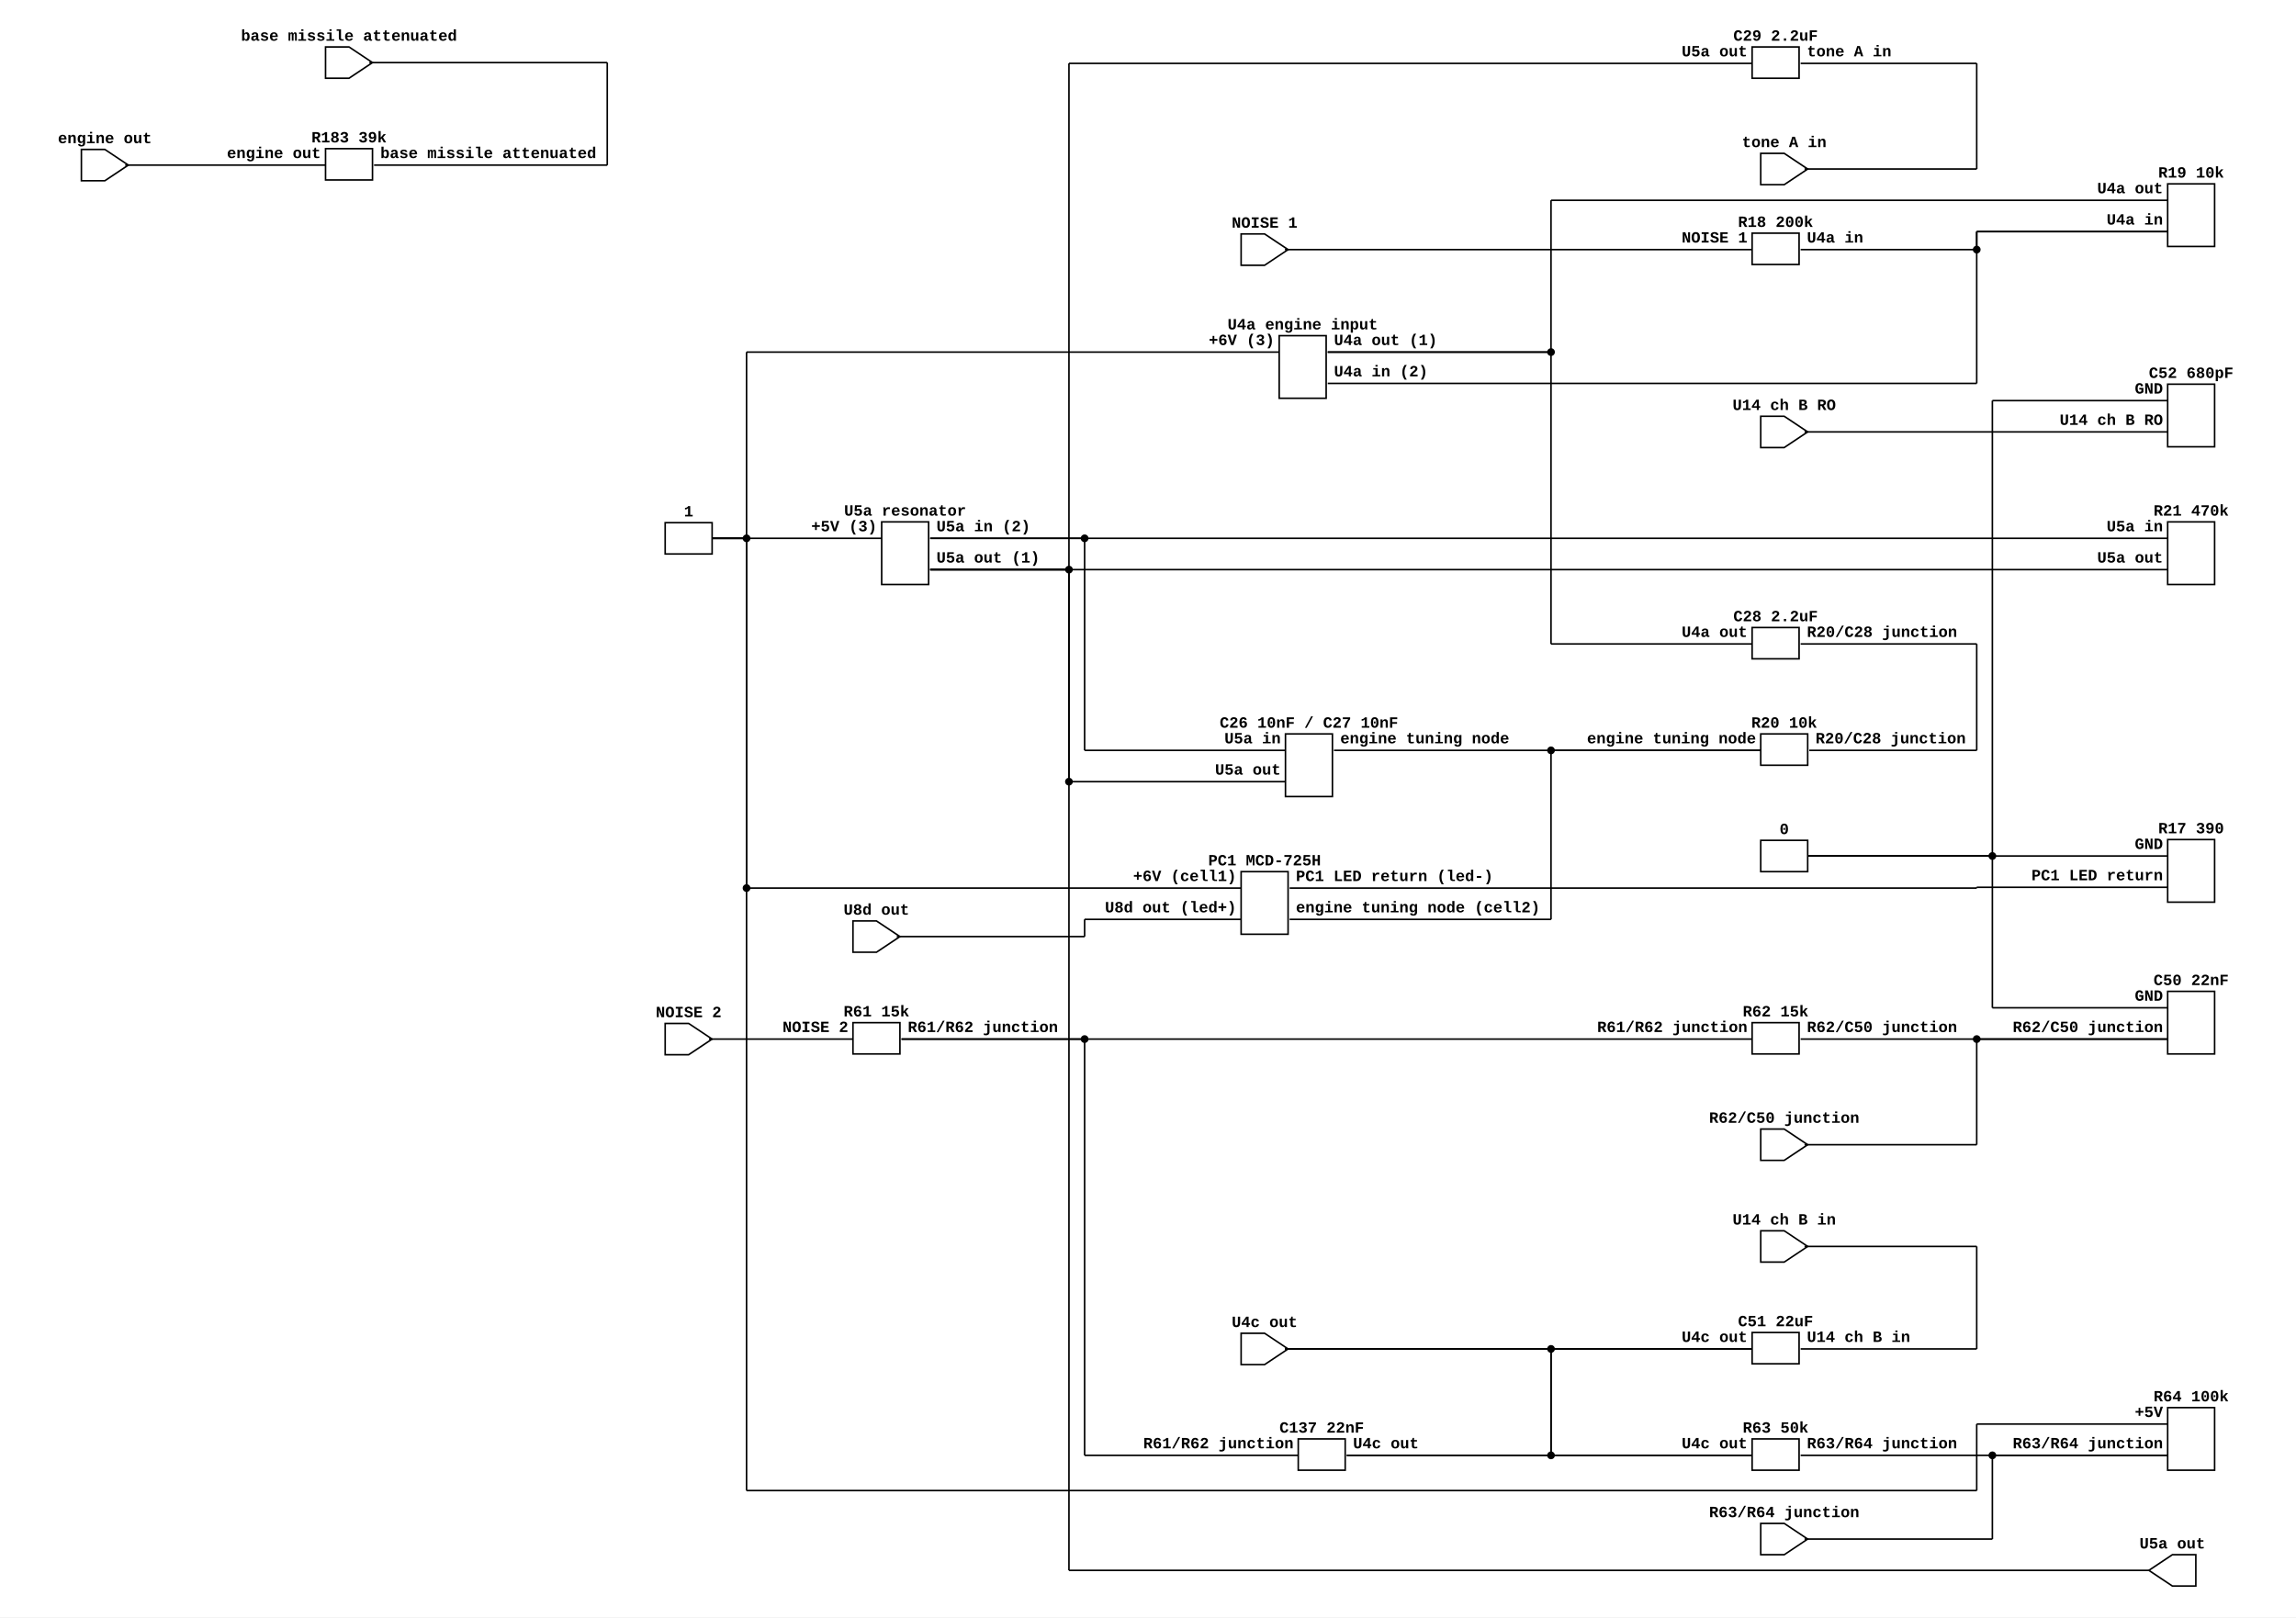
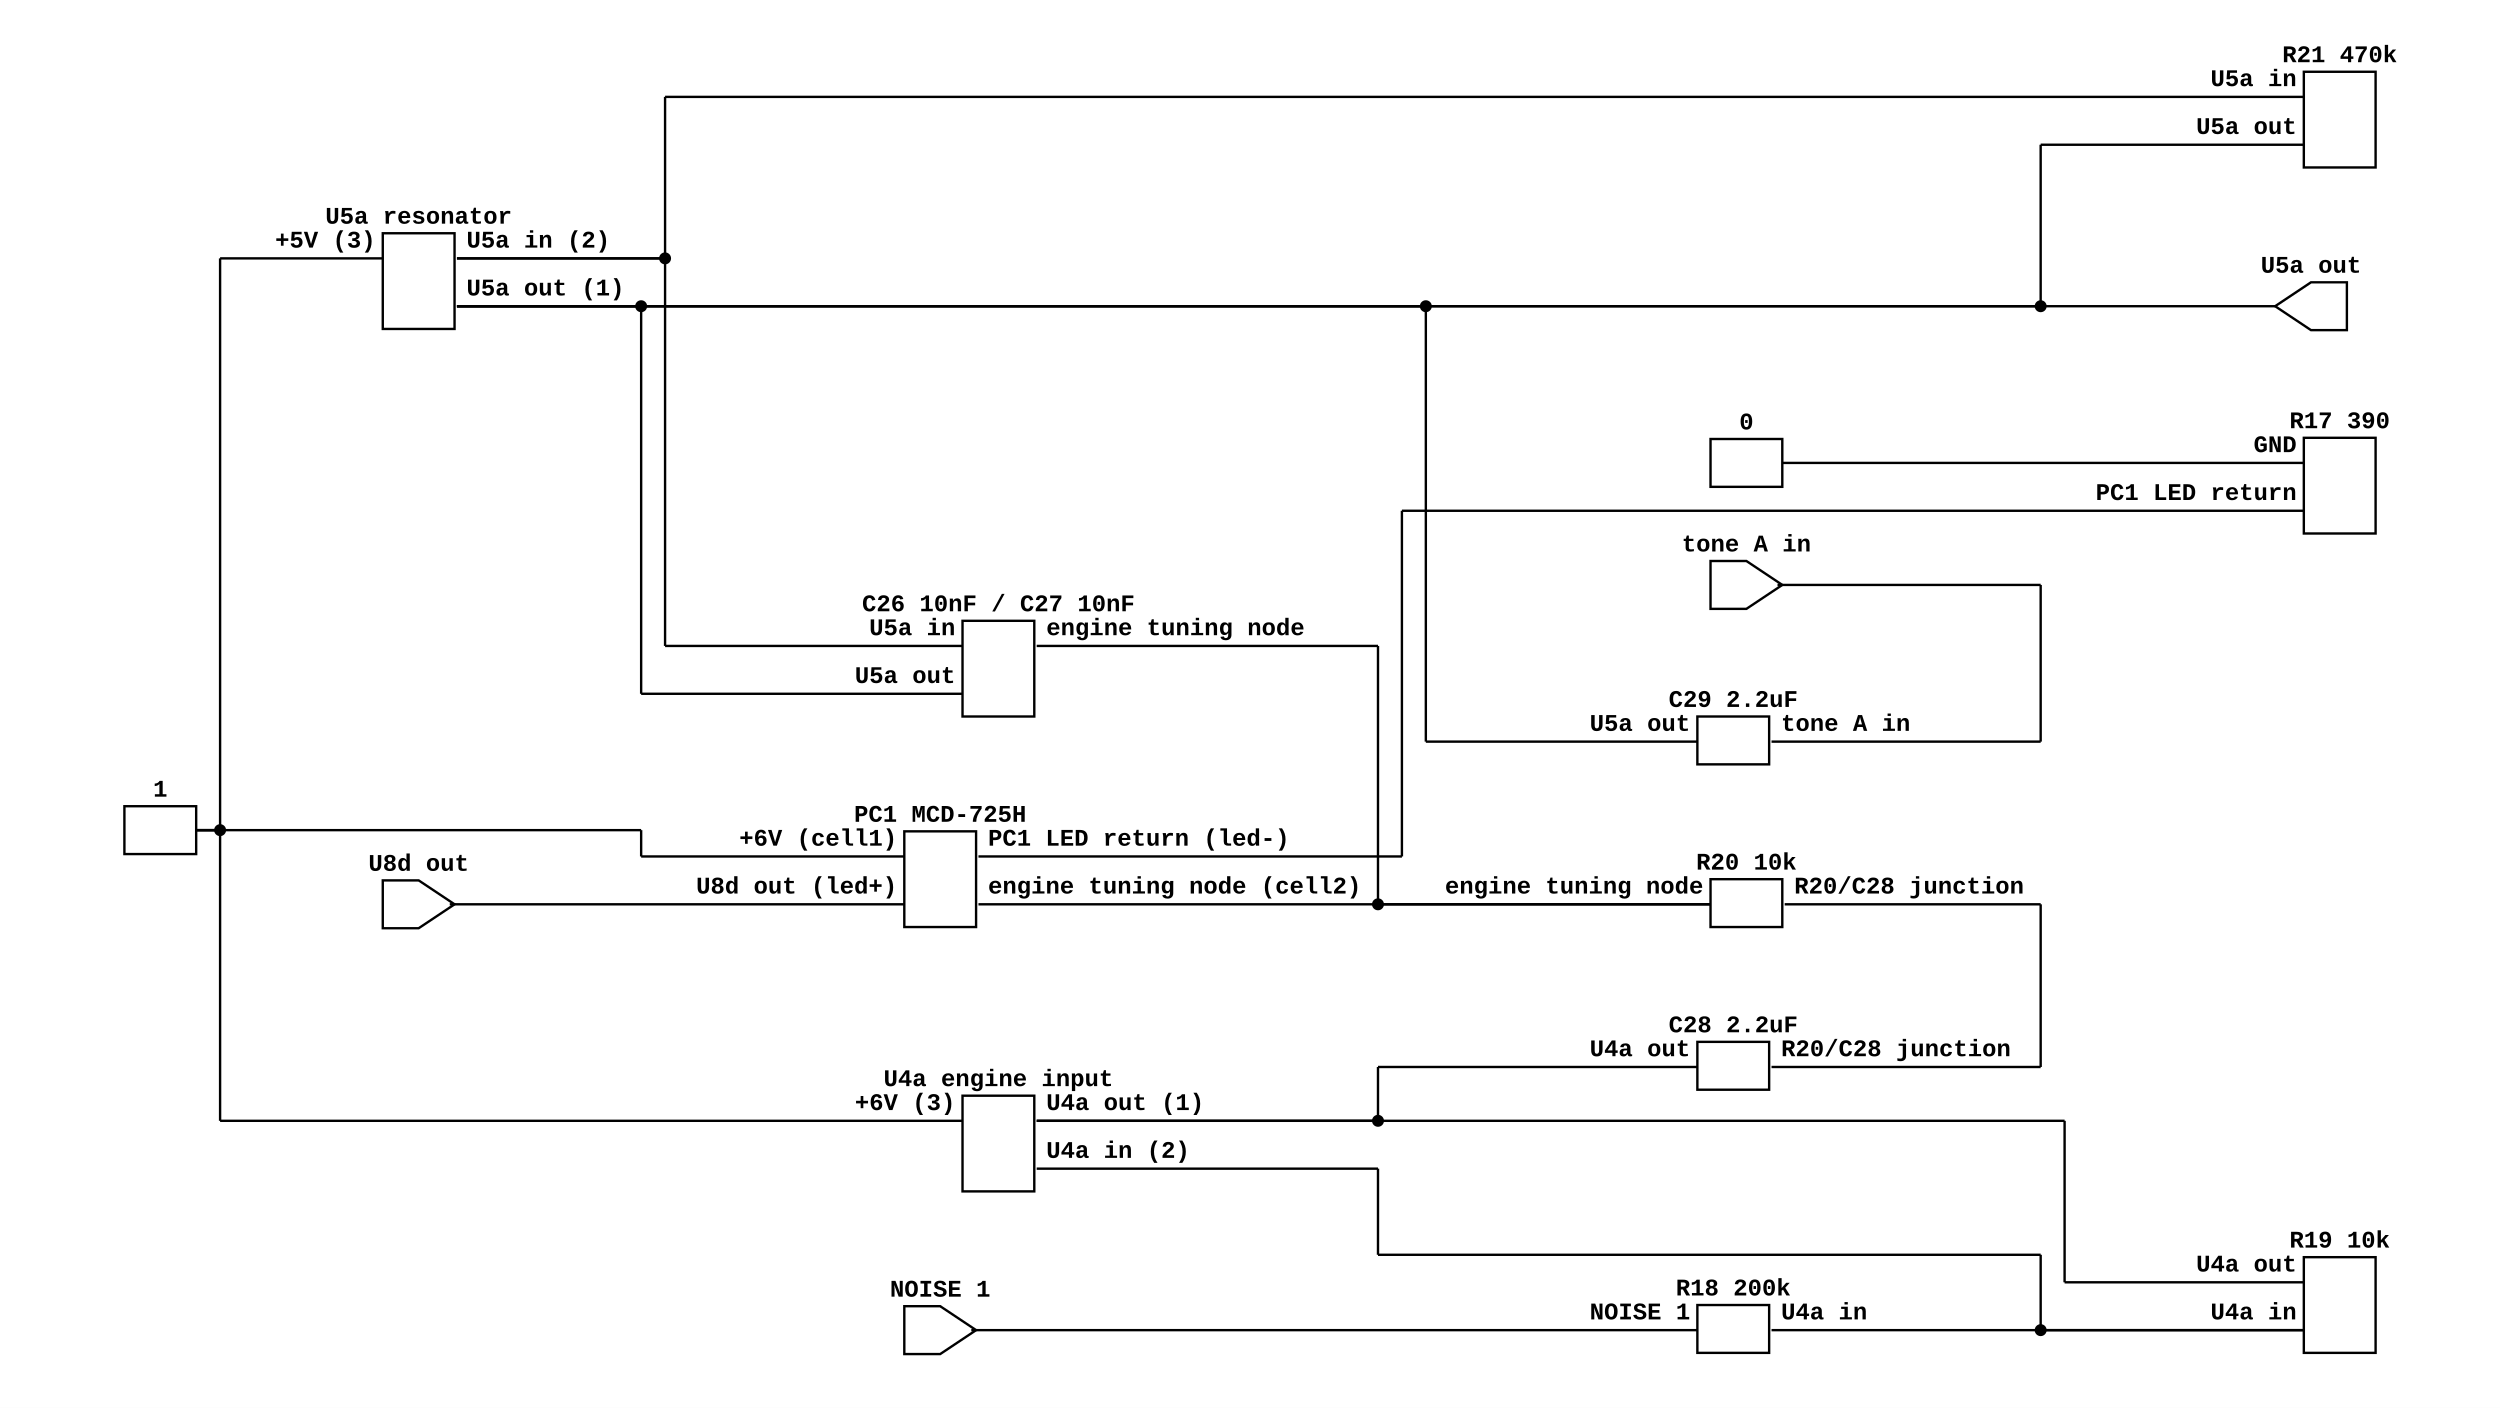
- <svg xmlns="http://www.w3.org/2000/svg" xmlns:ns1="https://github.com/nturley/netlistsvg" width="1467" height="1033.5" viewBox="-40 -8 1467 1033.5">
+ <svg xmlns="http://www.w3.org/2000/svg" xmlns:ns1="https://github.com/nturley/netlistsvg" width="1045" height="588.5" viewBox="-40 -8 1045 588.5">
  <style>svg {
    stroke:#000;
    fill:none;
  }
  text {
    fill:#000;
    stroke:none;
    font-size:10px;
    font-weight: bold;
    font-family: "Courier New", monospace;
  }
  .nodelabel {
    text-anchor: middle;
  }
  .inputPortLabel {
    text-anchor: end;
  }
  .splitjoinBody {
    fill:#000;
  }</style>
-   <rect x="-40" y="-8" width="1467" height="1033.5" fill="#fff" stroke="none" />
-   <g ns1:type="generic" transform="translate(168,87)" ns1:width="30" ns1:height="40" id="cell_engine_leg">
-     <text x="15" y="-4" class="nodelabel cell_engine_leg" ns1:attribute="ref">R183 39k</text>
-     <rect width="30" height="20" ns1:generic="body" class="cell_engine_leg" />
-     <g transform="translate(0,10)" ns1:x="0" ns1:y="10" ns1:pid="in0" id="port_engine_leg~engine out">
-       <text x="-3" y="-4" class="inputPortLabel cell_engine_leg">engine out</text>
-     </g>
-     <g transform="translate(30,10)" ns1:x="30" ns1:y="10" ns1:pid="out0" id="port_engine_leg~base missile attenuated">
-       <text x="5" y="-4" style="fill:#000; stroke:none" class="cell_engine_leg">base missile attenuated</text>
-     </g>
-   </g>
-   <g ns1:type="generic" transform="translate(1345,528.5)" ns1:width="30" ns1:height="40" id="cell_r17">
+   <rect x="-40" y="-8" width="1045" height="588.5" fill="#fff" stroke="none" />
+   <g ns1:type="generic" transform="translate(923,175)" ns1:width="30" ns1:height="40" id="cell_r17">
    <text x="15" y="-4" class="nodelabel cell_r17" ns1:attribute="ref">R17 390</text>
    <rect width="30" height="40" ns1:generic="body" class="cell_r17" />
    <g transform="translate(0,10)" ns1:x="0" ns1:y="10" ns1:pid="in0" id="port_r17~GND">
      <text x="-3" y="-4" class="inputPortLabel cell_r17">GND</text>
    </g>
    <g transform="translate(0,30)" ns1:x="0" ns1:y="10" ns1:pid="in0" id="port_r17~PC1 LED return">
      <text x="-3" y="-4" class="inputPortLabel cell_r17">PC1 LED return</text>
    </g>
  </g>
-   <g ns1:type="generic" transform="translate(753,549)" ns1:width="30" ns1:height="40" id="cell_pc1">
+   <g ns1:type="generic" transform="translate(338,339.5)" ns1:width="30" ns1:height="40" id="cell_pc1">
    <text x="15" y="-4" class="nodelabel cell_pc1" ns1:attribute="ref">PC1 MCD-725H</text>
    <rect width="30" height="40" ns1:generic="body" class="cell_pc1" />
    <g transform="translate(0,10)" ns1:x="0" ns1:y="10" ns1:pid="in0" id="port_pc1~+6V (cell1)">
      <text x="-3" y="-4" class="inputPortLabel cell_pc1">+6V (cell1)</text>
    </g>
    <g transform="translate(0,30)" ns1:x="0" ns1:y="10" ns1:pid="in0" id="port_pc1~U8d out (led+)">
      <text x="-3" y="-4" class="inputPortLabel cell_pc1">U8d out (led+)</text>
    </g>
    <g transform="translate(30,10)" ns1:x="30" ns1:y="10" ns1:pid="out0" id="port_pc1~PC1 LED return (led-)">
      <text x="5" y="-4" style="fill:#000; stroke:none" class="cell_pc1">PC1 LED return (led-)</text>
    </g>
    <g transform="translate(30,30)" ns1:x="30" ns1:y="10" ns1:pid="out0" id="port_pc1~engine tuning node (cell2)">
      <text x="5" y="-4" style="fill:#000; stroke:none" class="cell_pc1">engine tuning node (cell2)</text>
    </g>
  </g>
-   <g ns1:type="generic" transform="translate(523.3333,325.5)" ns1:width="30" ns1:height="40" id="cell_u5a">
+   <g ns1:type="generic" transform="translate(120,89.5)" ns1:width="30" ns1:height="40" id="cell_u5a">
    <text x="15" y="-4" class="nodelabel cell_u5a" ns1:attribute="ref">U5a resonator</text>
    <rect width="30" height="40" ns1:generic="body" class="cell_u5a" />
    <g transform="translate(0,10)" ns1:x="0" ns1:y="10" ns1:pid="in0" id="port_u5a~+5V (3)">
      <text x="-3" y="-4" class="inputPortLabel cell_u5a">+5V (3)</text>
    </g>
    <g transform="translate(30,10)" ns1:x="30" ns1:y="10" ns1:pid="out0" id="port_u5a~U5a in (2)">
      <text x="5" y="-4" style="fill:#000; stroke:none" class="cell_u5a">U5a in (2)</text>
    </g>
    <g transform="translate(30,30)" ns1:x="30" ns1:y="10" ns1:pid="out0" id="port_u5a~U5a out (1)">
      <text x="5" y="-4" style="fill:#000; stroke:none" class="cell_u5a">U5a out (1)</text>
    </g>
  </g>
-   <g ns1:type="generic" transform="translate(1345,325.5)" ns1:width="30" ns1:height="40" id="cell_r21">
+   <g ns1:type="generic" transform="translate(923,22)" ns1:width="30" ns1:height="40" id="cell_r21">
    <text x="15" y="-4" class="nodelabel cell_r21" ns1:attribute="ref">R21 470k</text>
    <rect width="30" height="40" ns1:generic="body" class="cell_r21" />
    <g transform="translate(0,10)" ns1:x="0" ns1:y="10" ns1:pid="in0" id="port_r21~U5a in">
      <text x="-3" y="-4" class="inputPortLabel cell_r21">U5a in</text>
    </g>
    <g transform="translate(0,30)" ns1:x="0" ns1:y="10" ns1:pid="in0" id="port_r21~U5a out">
      <text x="-3" y="-4" class="inputPortLabel cell_r21">U5a out</text>
    </g>
  </g>
-   <g ns1:type="generic" transform="translate(781.3333,461)" ns1:width="30" ns1:height="40" id="cell_engine_bridged_t">
+   <g ns1:type="generic" transform="translate(362.3333,251.5)" ns1:width="30" ns1:height="40" id="cell_engine_bridged_t">
    <text x="15" y="-4" class="nodelabel cell_engine_bridged_t" ns1:attribute="ref">C26 10nF / C27 10nF</text>
    <rect width="30" height="40" ns1:generic="body" class="cell_engine_bridged_t" />
    <g transform="translate(0,10)" ns1:x="0" ns1:y="10" ns1:pid="in0" id="port_engine_bridged_t~U5a in">
      <text x="-3" y="-4" class="inputPortLabel cell_engine_bridged_t">U5a in</text>
    </g>
    <g transform="translate(0,30)" ns1:x="0" ns1:y="10" ns1:pid="in0" id="port_engine_bridged_t~U5a out">
      <text x="-3" y="-4" class="inputPortLabel cell_engine_bridged_t">U5a out</text>
    </g>
    <g transform="translate(30,10)" ns1:x="30" ns1:y="10" ns1:pid="out0" id="port_engine_bridged_t~engine tuning node">
      <text x="5" y="-4" style="fill:#000; stroke:none" class="cell_engine_bridged_t">engine tuning node</text>
    </g>
  </g>
-   <g ns1:type="generic" transform="translate(1085,461)" ns1:width="30" ns1:height="40" id="cell_r20">
+   <g ns1:type="generic" transform="translate(675,359.5)" ns1:width="30" ns1:height="40" id="cell_r20">
    <text x="15" y="-4" class="nodelabel cell_r20" ns1:attribute="ref">R20 10k</text>
    <rect width="30" height="20" ns1:generic="body" class="cell_r20" />
    <g transform="translate(0,10)" ns1:x="0" ns1:y="10" ns1:pid="in0" id="port_r20~engine tuning node">
      <text x="-3" y="-4" class="inputPortLabel cell_r20">engine tuning node</text>
    </g>
    <g transform="translate(30,10)" ns1:x="30" ns1:y="10" ns1:pid="out0" id="port_r20~R20/C28 junction">
      <text x="5" y="-4" style="fill:#000; stroke:none" class="cell_r20">R20/C28 junction</text>
    </g>
  </g>
-   <g ns1:type="generic" transform="translate(1079.5,393)" ns1:width="30" ns1:height="40" id="cell_c28">
+   <g ns1:type="generic" transform="translate(669.5,427.5)" ns1:width="30" ns1:height="40" id="cell_c28">
    <text x="15" y="-4" class="nodelabel cell_c28" ns1:attribute="ref">C28 2.2uF</text>
    <rect width="30" height="20" ns1:generic="body" class="cell_c28" />
    <g transform="translate(0,10)" ns1:x="0" ns1:y="10" ns1:pid="in0" id="port_c28~U4a out">
      <text x="-3" y="-4" class="inputPortLabel cell_c28">U4a out</text>
    </g>
    <g transform="translate(30,10)" ns1:x="30" ns1:y="10" ns1:pid="out0" id="port_c28~R20/C28 junction">
      <text x="5" y="-4" style="fill:#000; stroke:none" class="cell_c28">R20/C28 junction</text>
    </g>
  </g>
-   <g ns1:type="generic" transform="translate(1345,109.5)" ns1:width="30" ns1:height="40" id="cell_r19">
+   <g ns1:type="generic" transform="translate(923,517.5)" ns1:width="30" ns1:height="40" id="cell_r19">
    <text x="15" y="-4" class="nodelabel cell_r19" ns1:attribute="ref">R19 10k</text>
    <rect width="30" height="40" ns1:generic="body" class="cell_r19" />
    <g transform="translate(0,10)" ns1:x="0" ns1:y="10" ns1:pid="in0" id="port_r19~U4a out">
      <text x="-3" y="-4" class="inputPortLabel cell_r19">U4a out</text>
    </g>
    <g transform="translate(0,30)" ns1:x="0" ns1:y="10" ns1:pid="in0" id="port_r19~U4a in">
      <text x="-3" y="-4" class="inputPortLabel cell_r19">U4a in</text>
    </g>
  </g>
-   <g ns1:type="generic" transform="translate(1079.5,141)" ns1:width="30" ns1:height="40" id="cell_r18">
+   <g ns1:type="generic" transform="translate(669.5,537.5)" ns1:width="30" ns1:height="40" id="cell_r18">
    <text x="15" y="-4" class="nodelabel cell_r18" ns1:attribute="ref">R18 200k</text>
    <rect width="30" height="20" ns1:generic="body" class="cell_r18" />
    <g transform="translate(0,10)" ns1:x="0" ns1:y="10" ns1:pid="in0" id="port_r18~NOISE 1">
      <text x="-3" y="-4" class="inputPortLabel cell_r18">NOISE 1</text>
    </g>
    <g transform="translate(30,10)" ns1:x="30" ns1:y="10" ns1:pid="out0" id="port_r18~U4a in">
      <text x="5" y="-4" style="fill:#000; stroke:none" class="cell_r18">U4a in</text>
    </g>
  </g>
-   <g ns1:type="generic" transform="translate(777.3333,206.5)" ns1:width="30" ns1:height="40" id="cell_u4a">
+   <g ns1:type="generic" transform="translate(362.3333,450)" ns1:width="30" ns1:height="40" id="cell_u4a">
    <text x="15" y="-4" class="nodelabel cell_u4a" ns1:attribute="ref">U4a engine input</text>
    <rect width="30" height="40" ns1:generic="body" class="cell_u4a" />
    <g transform="translate(0,10)" ns1:x="0" ns1:y="10" ns1:pid="in0" id="port_u4a~+6V (3)">
      <text x="-3" y="-4" class="inputPortLabel cell_u4a">+6V (3)</text>
    </g>
    <g transform="translate(30,10)" ns1:x="30" ns1:y="10" ns1:pid="out0" id="port_u4a~U4a out (1)">
      <text x="5" y="-4" style="fill:#000; stroke:none" class="cell_u4a">U4a out (1)</text>
    </g>
    <g transform="translate(30,30)" ns1:x="30" ns1:y="10" ns1:pid="out0" id="port_u4a~U4a in (2)">
      <text x="5" y="-4" style="fill:#000; stroke:none" class="cell_u4a">U4a in (2)</text>
    </g>
  </g>
-   <g ns1:type="generic" transform="translate(1079.5,22)" ns1:width="30" ns1:height="40" id="cell_c29">
+   <g ns1:type="generic" transform="translate(669.5,291.5)" ns1:width="30" ns1:height="40" id="cell_c29">
    <text x="15" y="-4" class="nodelabel cell_c29" ns1:attribute="ref">C29 2.2uF</text>
    <rect width="30" height="20" ns1:generic="body" class="cell_c29" />
    <g transform="translate(0,10)" ns1:x="0" ns1:y="10" ns1:pid="in0" id="port_c29~U5a out">
      <text x="-3" y="-4" class="inputPortLabel cell_c29">U5a out</text>
    </g>
    <g transform="translate(30,10)" ns1:x="30" ns1:y="10" ns1:pid="out0" id="port_c29~tone A in">
      <text x="5" y="-4" style="fill:#000; stroke:none" class="cell_c29">tone A in</text>
    </g>
  </g>
-   <g ns1:type="generic" transform="translate(1079.5,843.5)" ns1:width="30" ns1:height="40" id="cell_c51">
-     <text x="15" y="-4" class="nodelabel cell_c51" ns1:attribute="ref">C51 22uF</text>
-     <rect width="30" height="20" ns1:generic="body" class="cell_c51" />
-     <g transform="translate(0,10)" ns1:x="0" ns1:y="10" ns1:pid="in0" id="port_c51~U4c out">
-       <text x="-3" y="-4" class="inputPortLabel cell_c51">U4c out</text>
-     </g>
-     <g transform="translate(30,10)" ns1:x="30" ns1:y="10" ns1:pid="out0" id="port_c51~U14 ch B in">
-       <text x="5" y="-4" style="fill:#000; stroke:none" class="cell_c51">U14 ch B in</text>
-     </g>
-   </g>
-   <g ns1:type="generic" transform="translate(1345,237.5)" ns1:width="30" ns1:height="40" id="cell_c52">
-     <text x="15" y="-4" class="nodelabel cell_c52" ns1:attribute="ref">C52 680pF</text>
-     <rect width="30" height="40" ns1:generic="body" class="cell_c52" />
-     <g transform="translate(0,10)" ns1:x="0" ns1:y="10" ns1:pid="in0" id="port_c52~GND">
-       <text x="-3" y="-4" class="inputPortLabel cell_c52">GND</text>
-     </g>
-     <g transform="translate(0,30)" ns1:x="0" ns1:y="10" ns1:pid="in0" id="port_c52~U14 ch B RO">
-       <text x="-3" y="-4" class="inputPortLabel cell_c52">U14 ch B RO</text>
-     </g>
-   </g>
-   <g ns1:type="generic" transform="translate(505,645.5)" ns1:width="30" ns1:height="40" id="cell_r61">
-     <text x="15" y="-4" class="nodelabel cell_r61" ns1:attribute="ref">R61 15k</text>
-     <rect width="30" height="20" ns1:generic="body" class="cell_r61" />
-     <g transform="translate(0,10)" ns1:x="0" ns1:y="10" ns1:pid="in0" id="port_r61~NOISE 2">
-       <text x="-3" y="-4" class="inputPortLabel cell_r61">NOISE 2</text>
-     </g>
-     <g transform="translate(30,10)" ns1:x="30" ns1:y="10" ns1:pid="out0" id="port_r61~R61/R62 junction">
-       <text x="5" y="-4" style="fill:#000; stroke:none" class="cell_r61">R61/R62 junction</text>
-     </g>
-   </g>
-   <g ns1:type="generic" transform="translate(1079.5,645.5)" ns1:width="30" ns1:height="40" id="cell_r62">
-     <text x="15" y="-4" class="nodelabel cell_r62" ns1:attribute="ref">R62 15k</text>
-     <rect width="30" height="20" ns1:generic="body" class="cell_r62" />
-     <g transform="translate(0,10)" ns1:x="0" ns1:y="10" ns1:pid="in0" id="port_r62~R61/R62 junction">
-       <text x="-3" y="-4" class="inputPortLabel cell_r62">R61/R62 junction</text>
-     </g>
-     <g transform="translate(30,10)" ns1:x="30" ns1:y="10" ns1:pid="out0" id="port_r62~R62/C50 junction">
-       <text x="5" y="-4" style="fill:#000; stroke:none" class="cell_r62">R62/C50 junction</text>
-     </g>
-   </g>
-   <g ns1:type="generic" transform="translate(1345,625.5)" ns1:width="30" ns1:height="40" id="cell_c50">
-     <text x="15" y="-4" class="nodelabel cell_c50" ns1:attribute="ref">C50 22nF</text>
-     <rect width="30" height="40" ns1:generic="body" class="cell_c50" />
-     <g transform="translate(0,10)" ns1:x="0" ns1:y="10" ns1:pid="in0" id="port_c50~GND">
-       <text x="-3" y="-4" class="inputPortLabel cell_c50">GND</text>
-     </g>
-     <g transform="translate(0,30)" ns1:x="0" ns1:y="10" ns1:pid="in0" id="port_c50~R62/C50 junction">
-       <text x="-3" y="-4" class="inputPortLabel cell_c50">R62/C50 junction</text>
-     </g>
-   </g>
-   <g ns1:type="generic" transform="translate(789.5,911.5)" ns1:width="30" ns1:height="40" id="cell_c137">
-     <text x="15" y="-4" class="nodelabel cell_c137" ns1:attribute="ref">C137 22nF</text>
-     <rect width="30" height="20" ns1:generic="body" class="cell_c137" />
-     <g transform="translate(0,10)" ns1:x="0" ns1:y="10" ns1:pid="in0" id="port_c137~R61/R62 junction">
-       <text x="-3" y="-4" class="inputPortLabel cell_c137">R61/R62 junction</text>
-     </g>
-     <g transform="translate(30,10)" ns1:x="30" ns1:y="10" ns1:pid="out0" id="port_c137~U4c out">
-       <text x="5" y="-4" style="fill:#000; stroke:none" class="cell_c137">U4c out</text>
-     </g>
-   </g>
-   <g ns1:type="generic" transform="translate(1079.5,911.5)" ns1:width="30" ns1:height="40" id="cell_r63">
-     <text x="15" y="-4" class="nodelabel cell_r63" ns1:attribute="ref">R63 50k</text>
-     <rect width="30" height="20" ns1:generic="body" class="cell_r63" />
-     <g transform="translate(0,10)" ns1:x="0" ns1:y="10" ns1:pid="in0" id="port_r63~U4c out">
-       <text x="-3" y="-4" class="inputPortLabel cell_r63">U4c out</text>
-     </g>
-     <g transform="translate(30,10)" ns1:x="30" ns1:y="10" ns1:pid="out0" id="port_r63~R63/R64 junction">
-       <text x="5" y="-4" style="fill:#000; stroke:none" class="cell_r63">R63/R64 junction</text>
-     </g>
-   </g>
-   <g ns1:type="generic" transform="translate(1345,891.5)" ns1:width="30" ns1:height="40" id="cell_r64">
-     <text x="15" y="-4" class="nodelabel cell_r64" ns1:attribute="ref">R64 100k</text>
-     <rect width="30" height="40" ns1:generic="body" class="cell_r64" />
-     <g transform="translate(0,10)" ns1:x="0" ns1:y="10" ns1:pid="in0" id="port_r64~+5V">
-       <text x="-3" y="-4" class="inputPortLabel cell_r64">+5V</text>
-     </g>
-     <g transform="translate(0,30)" ns1:x="0" ns1:y="10" ns1:pid="in0" id="port_r64~R63/R64 junction">
-       <text x="-3" y="-4" class="inputPortLabel cell_r64">R63/R64 junction</text>
-     </g>
-   </g>
-   <g ns1:type="inputExt" transform="translate(753,141.5)" ns1:width="30" ns1:height="20" id="cell_NOISE 1">
+   <g ns1:type="inputExt" transform="translate(338,538)" ns1:width="30" ns1:height="20" id="cell_NOISE 1">
    <text x="15" y="-4" class="nodelabel cell_NOISE 1" ns1:attribute="ref">NOISE 1</text>
    <ns1:alias val="$_inputExt_" />
    <path d="M0,0 L0,20 L15,20 L30,10 L15,0 Z" class="cell_NOISE 1" />
    <g ns1:x="28" ns1:y="10" ns1:pid="Y" />
  </g>
-   <g ns1:type="inputExt" transform="translate(385,646)" ns1:width="30" ns1:height="20" id="cell_NOISE 2">
-     <text x="15" y="-4" class="nodelabel cell_NOISE 2" ns1:attribute="ref">NOISE 2</text>
-     <ns1:alias val="$_inputExt_" />
-     <path d="M0,0 L0,20 L15,20 L30,10 L15,0 Z" class="cell_NOISE 2" />
-     <g ns1:x="28" ns1:y="10" ns1:pid="Y" />
-   </g>
-   <g ns1:type="inputExt" transform="translate(168,22)" ns1:width="30" ns1:height="20" id="cell_base missile attenuated">
-     <text x="15" y="-4" class="nodelabel cell_base missile attenuated" ns1:attribute="ref">base missile attenuated</text>
-     <ns1:alias val="$_inputExt_" />
-     <path d="M0,0 L0,20 L15,20 L30,10 L15,0 Z" class="cell_base missile attenuated" />
-     <g ns1:x="28" ns1:y="10" ns1:pid="Y" />
-   </g>
-   <g ns1:type="inputExt" transform="translate(505,580.5)" ns1:width="30" ns1:height="20" id="cell_U8d out">
+   <g ns1:type="inputExt" transform="translate(120,360)" ns1:width="30" ns1:height="20" id="cell_U8d out">
    <text x="15" y="-4" class="nodelabel cell_U8d out" ns1:attribute="ref">U8d out</text>
    <ns1:alias val="$_inputExt_" />
    <path d="M0,0 L0,20 L15,20 L30,10 L15,0 Z" class="cell_U8d out" />
    <g ns1:x="28" ns1:y="10" ns1:pid="Y" />
  </g>
-   <g ns1:type="outputExt" transform="translate(1333,985.5)" ns1:width="30" ns1:height="20" id="cell_U5a out">
+   <g ns1:type="outputExt" transform="translate(911,110)" ns1:width="30" ns1:height="20" id="cell_U5a out">
    <text x="15" y="-4" class="nodelabel cell_U5a out" ns1:attribute="ref">U5a out</text>
    <ns1:alias val="$_outputExt_" />
    <path d="M30,0 L30,20 L15,20 L0,10 L15,0 Z" class="cell_U5a out" />
    <g ns1:x="0" ns1:y="10" ns1:pid="A" />
  </g>
-   <g ns1:type="inputExt" transform="translate(1085,90)" ns1:width="30" ns1:height="20" id="cell_tone A in">
+   <g ns1:type="inputExt" transform="translate(675,226.5)" ns1:width="30" ns1:height="20" id="cell_tone A in">
    <text x="15" y="-4" class="nodelabel cell_tone A in" ns1:attribute="ref">tone A in</text>
    <ns1:alias val="$_inputExt_" />
    <path d="M0,0 L0,20 L15,20 L30,10 L15,0 Z" class="cell_tone A in" />
    <g ns1:x="28" ns1:y="10" ns1:pid="Y" />
  </g>
-   <g ns1:type="inputExt" transform="translate(1085,778.5)" ns1:width="30" ns1:height="20" id="cell_U14 ch B in">
-     <text x="15" y="-4" class="nodelabel cell_U14 ch B in" ns1:attribute="ref">U14 ch B in</text>
-     <ns1:alias val="$_inputExt_" />
-     <path d="M0,0 L0,20 L15,20 L30,10 L15,0 Z" class="cell_U14 ch B in" />
-     <g ns1:x="28" ns1:y="10" ns1:pid="Y" />
-   </g>
-   <g ns1:type="inputExt" transform="translate(1085,258)" ns1:width="30" ns1:height="20" id="cell_U14 ch B RO">
-     <text x="15" y="-4" class="nodelabel cell_U14 ch B RO" ns1:attribute="ref">U14 ch B RO</text>
-     <ns1:alias val="$_inputExt_" />
-     <path d="M0,0 L0,20 L15,20 L30,10 L15,0 Z" class="cell_U14 ch B RO" />
-     <g ns1:x="28" ns1:y="10" ns1:pid="Y" />
-   </g>
-   <g ns1:type="inputExt" transform="translate(12,87.5)" ns1:width="30" ns1:height="20" id="cell_engine out">
-     <text x="15" y="-4" class="nodelabel cell_engine out" ns1:attribute="ref">engine out</text>
-     <ns1:alias val="$_inputExt_" />
-     <path d="M0,0 L0,20 L15,20 L30,10 L15,0 Z" class="cell_engine out" />
-     <g ns1:x="28" ns1:y="10" ns1:pid="Y" />
-   </g>
-   <g ns1:type="inputExt" transform="translate(1085,713.5)" ns1:width="30" ns1:height="20" id="cell_R62/C50 junction">
-     <text x="15" y="-4" class="nodelabel cell_R62/C50 junction" ns1:attribute="ref">R62/C50 junction</text>
-     <ns1:alias val="$_inputExt_" />
-     <path d="M0,0 L0,20 L15,20 L30,10 L15,0 Z" class="cell_R62/C50 junction" />
-     <g ns1:x="28" ns1:y="10" ns1:pid="Y" />
-   </g>
-   <g ns1:type="inputExt" transform="translate(753,844)" ns1:width="30" ns1:height="20" id="cell_U4c out">
-     <text x="15" y="-4" class="nodelabel cell_U4c out" ns1:attribute="ref">U4c out</text>
-     <ns1:alias val="$_inputExt_" />
-     <path d="M0,0 L0,20 L15,20 L30,10 L15,0 Z" class="cell_U4c out" />
-     <g ns1:x="28" ns1:y="10" ns1:pid="Y" />
-   </g>
-   <g ns1:type="inputExt" transform="translate(1085,965.5)" ns1:width="30" ns1:height="20" id="cell_R63/R64 junction">
-     <text x="15" y="-4" class="nodelabel cell_R63/R64 junction" ns1:attribute="ref">R63/R64 junction</text>
-     <ns1:alias val="$_inputExt_" />
-     <path d="M0,0 L0,20 L15,20 L30,10 L15,0 Z" class="cell_R63/R64 junction" />
-     <g ns1:x="28" ns1:y="10" ns1:pid="Y" />
-   </g>
-   <g ns1:type="constant" transform="translate(1085,529)" ns1:width="30" ns1:height="20" id="cell_0">
+   <g ns1:type="constant" transform="translate(675,175.5)" ns1:width="30" ns1:height="20" id="cell_0">
    <text x="15" y="-4" class="nodelabel cell_0" ns1:attribute="ref">0</text>
    <ns1:alias val="$_constant_" />
    <rect width="30" height="20" class="cell_0" />
    <g ns1:x="30" ns1:y="10" ns1:pid="Y" />
  </g>
-   <g ns1:type="constant" transform="translate(385,326)" ns1:width="30" ns1:height="20" id="cell_1">
+   <g ns1:type="constant" transform="translate(12,329)" ns1:width="30" ns1:height="20" id="cell_1">
    <text x="15" y="-4" class="nodelabel cell_1" ns1:attribute="ref">1</text>
    <ns1:alias val="$_constant_" />
    <rect width="30" height="20" class="cell_1" />
    <g ns1:x="30" ns1:y="10" ns1:pid="Y" />
  </g>
-   <line x1="40" x2="168" y1="97.5" y2="97.5" class="net_16" />
-   <line x1="1115" x2="1345" y1="539" y2="539" class="net_21" />
-   <line x1="1115" x2="1233" y1="539" y2="539" class="net_21" />
-   <line x1="1233" x2="1233" y1="539" y2="248" class="net_21" />
-   <circle cx="1233" cy="539" r="2" style="fill:#000" class="net_21" />
-   <line x1="1233" x2="1345" y1="248" y2="248" class="net_21" />
-   <line x1="1115" x2="1233" y1="539" y2="539" class="net_21" />
-   <line x1="1233" x2="1233" y1="539" y2="636" class="net_21" />
-   <line x1="1233" x2="1345" y1="636" y2="636" class="net_21" />
-   <line x1="784" x2="1223" y1="559.5" y2="559.5" class="net_6" />
-   <line x1="1223" x2="1223" y1="559.5" y2="559" class="net_6" />
-   <line x1="1223" x2="1345" y1="559" y2="559" class="net_6" />
-   <line x1="415" x2="437" y1="336" y2="336" class="net_22" />
-   <line x1="437" x2="437" y1="336" y2="559.5" class="net_22" />
-   <circle cx="437" cy="336" r="2" style="fill:#000" class="net_22" />
-   <circle cx="437" cy="559.5" r="2" style="fill:#000" class="net_22" />
-   <line x1="437" x2="753" y1="559.5" y2="559.5" class="net_22" />
-   <line x1="415" x2="523.333" y1="336" y2="336" class="net_22" />
-   <line x1="415" x2="437" y1="336" y2="336" class="net_22" />
-   <line x1="437" x2="437" y1="336" y2="217" class="net_22" />
-   <line x1="437" x2="777.333" y1="217" y2="217" class="net_22" />
-   <line x1="415" x2="437" y1="336" y2="336" class="net_22" />
-   <line x1="437" x2="437" y1="336" y2="944.5" class="net_22" />
-   <line x1="437" x2="1223" y1="944.5" y2="944.5" class="net_22" />
-   <line x1="1223" x2="1223" y1="944.5" y2="902" class="net_22" />
-   <line x1="1223" x2="1345" y1="902" y2="902" class="net_22" />
-   <line x1="533" x2="653" y1="590.5" y2="590.5" class="net_5" />
-   <line x1="653" x2="653" y1="590.5" y2="579.5" class="net_5" />
-   <line x1="653" x2="753" y1="579.5" y2="579.5" class="net_5" />
-   <line x1="554.333" x2="1345" y1="336" y2="336" class="net_8" />
-   <line x1="554.333" x2="653" y1="336" y2="336" class="net_8" />
-   <line x1="653" x2="653" y1="336" y2="471.5" class="net_8" />
-   <circle cx="653" cy="336" r="2" style="fill:#000" class="net_8" />
-   <line x1="653" x2="781.333" y1="471.5" y2="471.5" class="net_8" />
-   <line x1="554.333" x2="1345" y1="356" y2="356" class="net_9" />
-   <line x1="554.333" x2="643" y1="356" y2="356" class="net_9" />
-   <line x1="643" x2="643" y1="356" y2="491.5" class="net_9" />
-   <circle cx="643" cy="356" r="2" style="fill:#000" class="net_9" />
-   <circle cx="643" cy="491.5" r="2" style="fill:#000" class="net_9" />
-   <line x1="643" x2="781.333" y1="491.5" y2="491.5" class="net_9" />
-   <line x1="554.333" x2="643" y1="356" y2="356" class="net_9" />
-   <line x1="643" x2="643" y1="356" y2="32.5" class="net_9" />
-   <line x1="643" x2="1079.5" y1="32.5" y2="32.5" class="net_9" />
-   <line x1="554.333" x2="643" y1="356" y2="356" class="net_9" />
-   <line x1="643" x2="643" y1="356" y2="995.5" class="net_9" />
-   <line x1="643" x2="1333" y1="995.5" y2="995.5" class="net_9" />
-   <line x1="784" x2="951" y1="579.5" y2="579.5" class="net_7" />
-   <line x1="951" x2="951" y1="579.5" y2="471.5" class="net_7" />
-   <circle cx="951" cy="471.5" r="2" style="fill:#000" class="net_7" />
-   <line x1="951" x2="1085" y1="471.5" y2="471.5" class="net_7" />
-   <line x1="812.333" x2="1085" y1="471.5" y2="471.5" class="net_7" />
-   <line x1="808.333" x2="951" y1="217" y2="217" class="net_11" />
-   <line x1="951" x2="951" y1="217" y2="403.5" class="net_11" />
-   <circle cx="951" cy="217" r="2" style="fill:#000" class="net_11" />
-   <line x1="951" x2="1079.5" y1="403.5" y2="403.5" class="net_11" />
-   <line x1="808.333" x2="951" y1="217" y2="217" class="net_11" />
-   <line x1="951" x2="951" y1="217" y2="120" class="net_11" />
-   <line x1="951" x2="1345" y1="120" y2="120" class="net_11" />
-   <line x1="1110.5" x2="1223" y1="151.5" y2="151.5" class="net_12" />
-   <line x1="1223" x2="1223" y1="151.5" y2="140" class="net_12" />
-   <circle cx="1223" cy="151.5" r="2" style="fill:#000" class="net_12" />
-   <line x1="1223" x2="1345" y1="140" y2="140" class="net_12" />
-   <line x1="808.333" x2="1223" y1="237" y2="237" class="net_12" />
-   <line x1="1223" x2="1223" y1="237" y2="140" class="net_12" />
-   <line x1="1223" x2="1345" y1="140" y2="140" class="net_12" />
-   <line x1="781" x2="1079.5" y1="151.5" y2="151.5" class="net_2" />
-   <line x1="820.5" x2="951" y1="922" y2="922" class="net_19" />
-   <line x1="951" x2="951" y1="922" y2="854" class="net_19" />
-   <line x1="951" x2="1079.5" y1="854" y2="854" class="net_19" />
-   <line x1="820.5" x2="1079.5" y1="922" y2="922" class="net_19" />
-   <line x1="781" x2="1079.5" y1="854" y2="854" class="net_19" />
-   <line x1="781" x2="951" y1="854" y2="854" class="net_19" />
-   <line x1="951" x2="951" y1="854" y2="922" class="net_19" />
-   <circle cx="951" cy="854" r="2" style="fill:#000" class="net_19" />
-   <circle cx="951" cy="922" r="2" style="fill:#000" class="net_19" />
-   <line x1="951" x2="1079.5" y1="922" y2="922" class="net_19" />
-   <line x1="1113" x2="1345" y1="268" y2="268" class="net_15" />
-   <line x1="413" x2="505" y1="656" y2="656" class="net_3" />
-   <line x1="536" x2="1079.5" y1="656" y2="656" class="net_17" />
-   <line x1="536" x2="653" y1="656" y2="656" class="net_17" />
-   <line x1="653" x2="653" y1="656" y2="922" class="net_17" />
-   <circle cx="653" cy="656" r="2" style="fill:#000" class="net_17" />
-   <line x1="653" x2="789.5" y1="922" y2="922" class="net_17" />
-   <line x1="1110.5" x2="1345" y1="656" y2="656" class="net_18" />
-   <line x1="1113" x2="1223" y1="723.5" y2="723.5" class="net_18" />
-   <line x1="1223" x2="1223" y1="723.5" y2="656" class="net_18" />
-   <circle cx="1223" cy="656" r="2" style="fill:#000" class="net_18" />
-   <line x1="1223" x2="1345" y1="656" y2="656" class="net_18" />
-   <line x1="1110.5" x2="1345" y1="922" y2="922" class="net_20" />
-   <line x1="1113" x2="1233" y1="975.5" y2="975.5" class="net_20" />
-   <line x1="1233" x2="1233" y1="975.5" y2="922" class="net_20" />
-   <circle cx="1233" cy="922" r="2" style="fill:#000" class="net_20" />
-   <line x1="1233" x2="1345" y1="922" y2="922" class="net_20" />
-   <line x1="199" x2="348" y1="97.5" y2="97.5" class="net_4" />
-   <line x1="348" x2="348" y1="97.5" y2="32" class="net_4" />
-   <line x1="196" x2="348" y1="32" y2="32" class="net_4" />
-   <line x1="1116" x2="1223" y1="471.5" y2="471.5" class="net_10" />
-   <line x1="1223" x2="1223" y1="471.5" y2="403.5" class="net_10" />
-   <line x1="1110.5" x2="1223" y1="403.5" y2="403.5" class="net_10" />
-   <line x1="1110.5" x2="1223" y1="32.5" y2="32.5" class="net_13" />
-   <line x1="1113" x2="1223" y1="100" y2="100" class="net_13" />
-   <line x1="1223" x2="1223" y1="100" y2="32.5" class="net_13" />
-   <line x1="1110.5" x2="1223" y1="854" y2="854" class="net_14" />
-   <line x1="1223" x2="1223" y1="854" y2="788.5" class="net_14" />
-   <line x1="1113" x2="1223" y1="788.5" y2="788.5" class="net_14" />
+   <line x1="705" x2="923" y1="185.5" y2="185.5" class="net_12" />
+   <line x1="369" x2="546" y1="350" y2="350" class="net_4" />
+   <line x1="546" x2="546" y1="350" y2="205.5" class="net_4" />
+   <line x1="546" x2="923" y1="205.5" y2="205.5" class="net_4" />
+   <line x1="42" x2="228" y1="339" y2="339" class="net_13" />
+   <line x1="228" x2="228" y1="339" y2="350" class="net_13" />
+   <line x1="228" x2="338" y1="350" y2="350" class="net_13" />
+   <line x1="42" x2="52" y1="339" y2="339" class="net_13" />
+   <line x1="52" x2="52" y1="339" y2="100" class="net_13" />
+   <circle cx="52" cy="339" r="2" style="fill:#000" class="net_13" />
+   <line x1="52" x2="120" y1="100" y2="100" class="net_13" />
+   <line x1="42" x2="52" y1="339" y2="339" class="net_13" />
+   <line x1="52" x2="52" y1="339" y2="460.5" class="net_13" />
+   <line x1="52" x2="362.333" y1="460.5" y2="460.5" class="net_13" />
+   <line x1="148" x2="338" y1="370" y2="370" class="net_3" />
+   <line x1="151" x2="238" y1="100" y2="100" class="net_6" />
+   <line x1="238" x2="238" y1="100" y2="32.5" class="net_6" />
+   <circle cx="238" cy="100" r="2" style="fill:#000" class="net_6" />
+   <line x1="238" x2="923" y1="32.5" y2="32.5" class="net_6" />
+   <line x1="151" x2="238" y1="100" y2="100" class="net_6" />
+   <line x1="238" x2="238" y1="100" y2="262" class="net_6" />
+   <line x1="238" x2="362.333" y1="262" y2="262" class="net_6" />
+   <line x1="151" x2="813" y1="120" y2="120" class="net_7" />
+   <line x1="813" x2="813" y1="120" y2="52.5" class="net_7" />
+   <circle cx="813" cy="120" r="2" style="fill:#000" class="net_7" />
+   <line x1="813" x2="923" y1="52.5" y2="52.5" class="net_7" />
+   <line x1="151" x2="228" y1="120" y2="120" class="net_7" />
+   <line x1="228" x2="228" y1="120" y2="282" class="net_7" />
+   <circle cx="228" cy="120" r="2" style="fill:#000" class="net_7" />
+   <line x1="228" x2="362.333" y1="282" y2="282" class="net_7" />
+   <line x1="151" x2="556" y1="120" y2="120" class="net_7" />
+   <line x1="556" x2="556" y1="120" y2="302" class="net_7" />
+   <circle cx="556" cy="120" r="2" style="fill:#000" class="net_7" />
+   <line x1="556" x2="669.5" y1="302" y2="302" class="net_7" />
+   <line x1="151" x2="911" y1="120" y2="120" class="net_7" />
+   <line x1="369" x2="675" y1="370" y2="370" class="net_5" />
+   <line x1="393.333" x2="536" y1="262" y2="262" class="net_5" />
+   <line x1="536" x2="536" y1="262" y2="370" class="net_5" />
+   <circle cx="536" cy="370" r="2" style="fill:#000" class="net_5" />
+   <line x1="536" x2="675" y1="370" y2="370" class="net_5" />
+   <line x1="393.333" x2="536" y1="460.5" y2="460.5" class="net_9" />
+   <line x1="536" x2="536" y1="460.5" y2="438" class="net_9" />
+   <circle cx="536" cy="460.5" r="2" style="fill:#000" class="net_9" />
+   <line x1="536" x2="669.5" y1="438" y2="438" class="net_9" />
+   <line x1="393.333" x2="823" y1="460.5" y2="460.5" class="net_9" />
+   <line x1="823" x2="823" y1="460.5" y2="528" class="net_9" />
+   <line x1="823" x2="923" y1="528" y2="528" class="net_9" />
+   <line x1="700.5" x2="923" y1="548" y2="548" class="net_10" />
+   <line x1="393.333" x2="536" y1="480.5" y2="480.5" class="net_10" />
+   <line x1="536" x2="536" y1="480.5" y2="516.5" class="net_10" />
+   <line x1="536" x2="813" y1="516.5" y2="516.5" class="net_10" />
+   <line x1="813" x2="813" y1="516.5" y2="548" class="net_10" />
+   <circle cx="813" cy="548" r="2" style="fill:#000" class="net_10" />
+   <line x1="813" x2="923" y1="548" y2="548" class="net_10" />
+   <line x1="366" x2="669.5" y1="548" y2="548" class="net_2" />
+   <line x1="706" x2="813" y1="370" y2="370" class="net_8" />
+   <line x1="813" x2="813" y1="370" y2="438" class="net_8" />
+   <line x1="700.5" x2="813" y1="438" y2="438" class="net_8" />
+   <line x1="700.5" x2="813" y1="302" y2="302" class="net_11" />
+   <line x1="703" x2="813" y1="236.5" y2="236.5" class="net_11" />
+   <line x1="813" x2="813" y1="236.5" y2="302" class="net_11" />
</svg>
